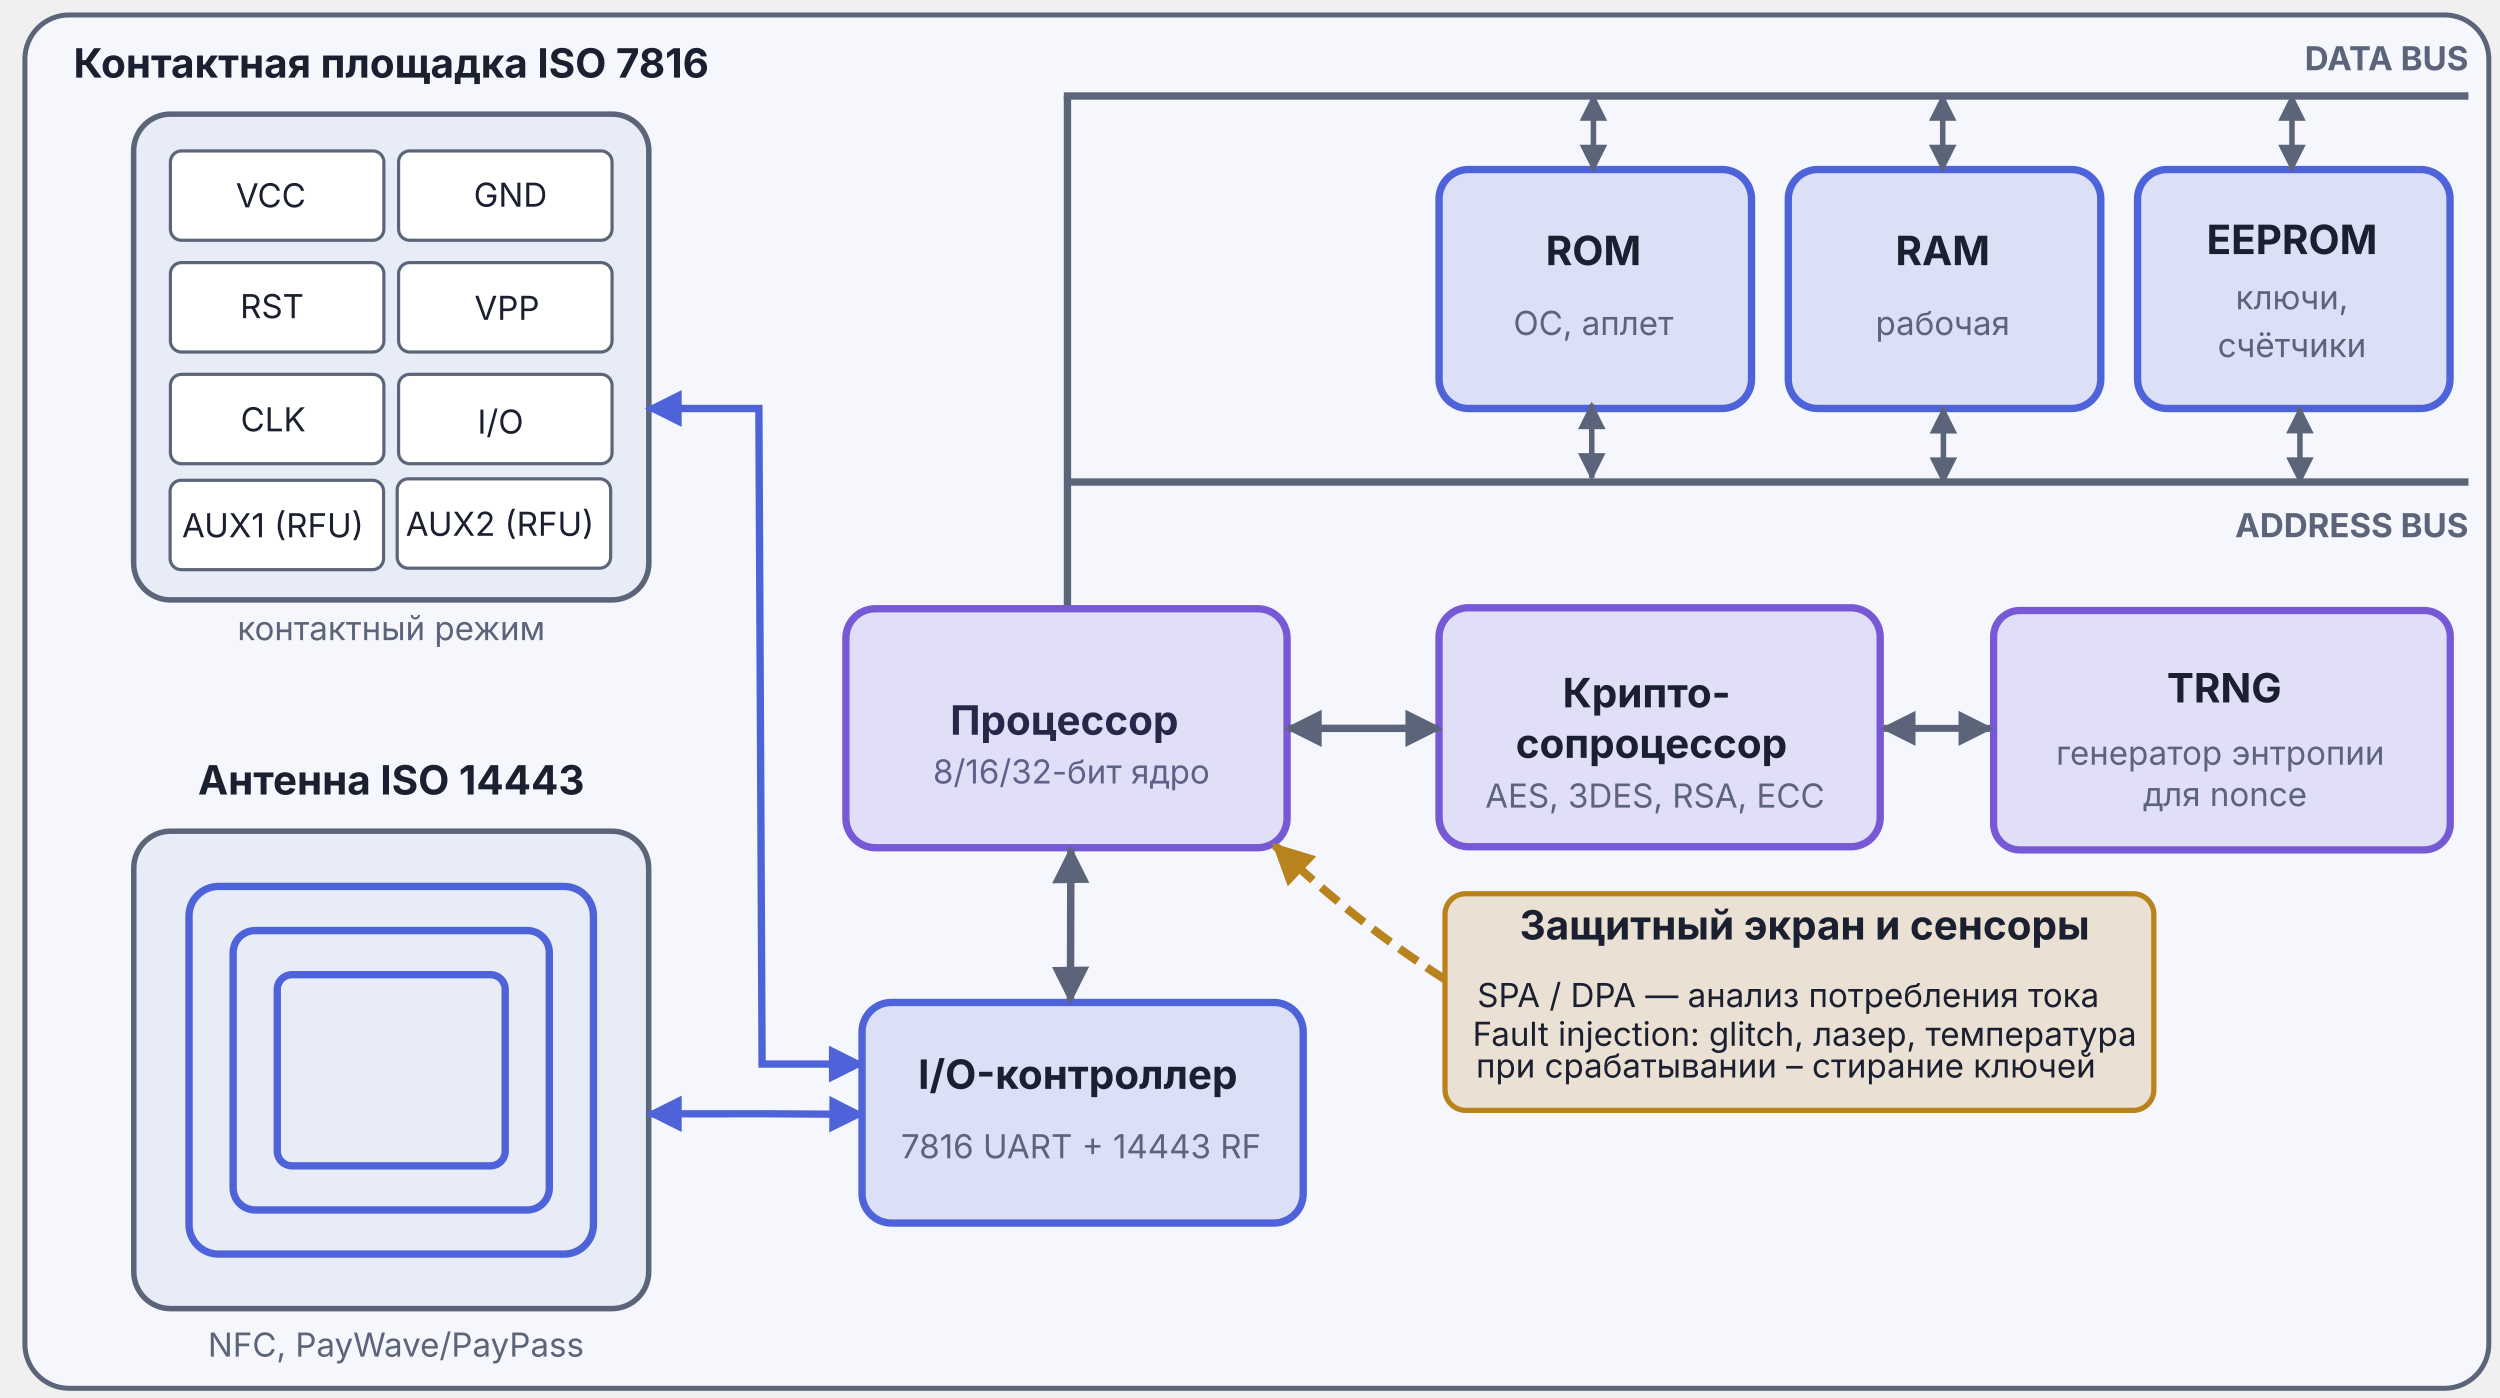
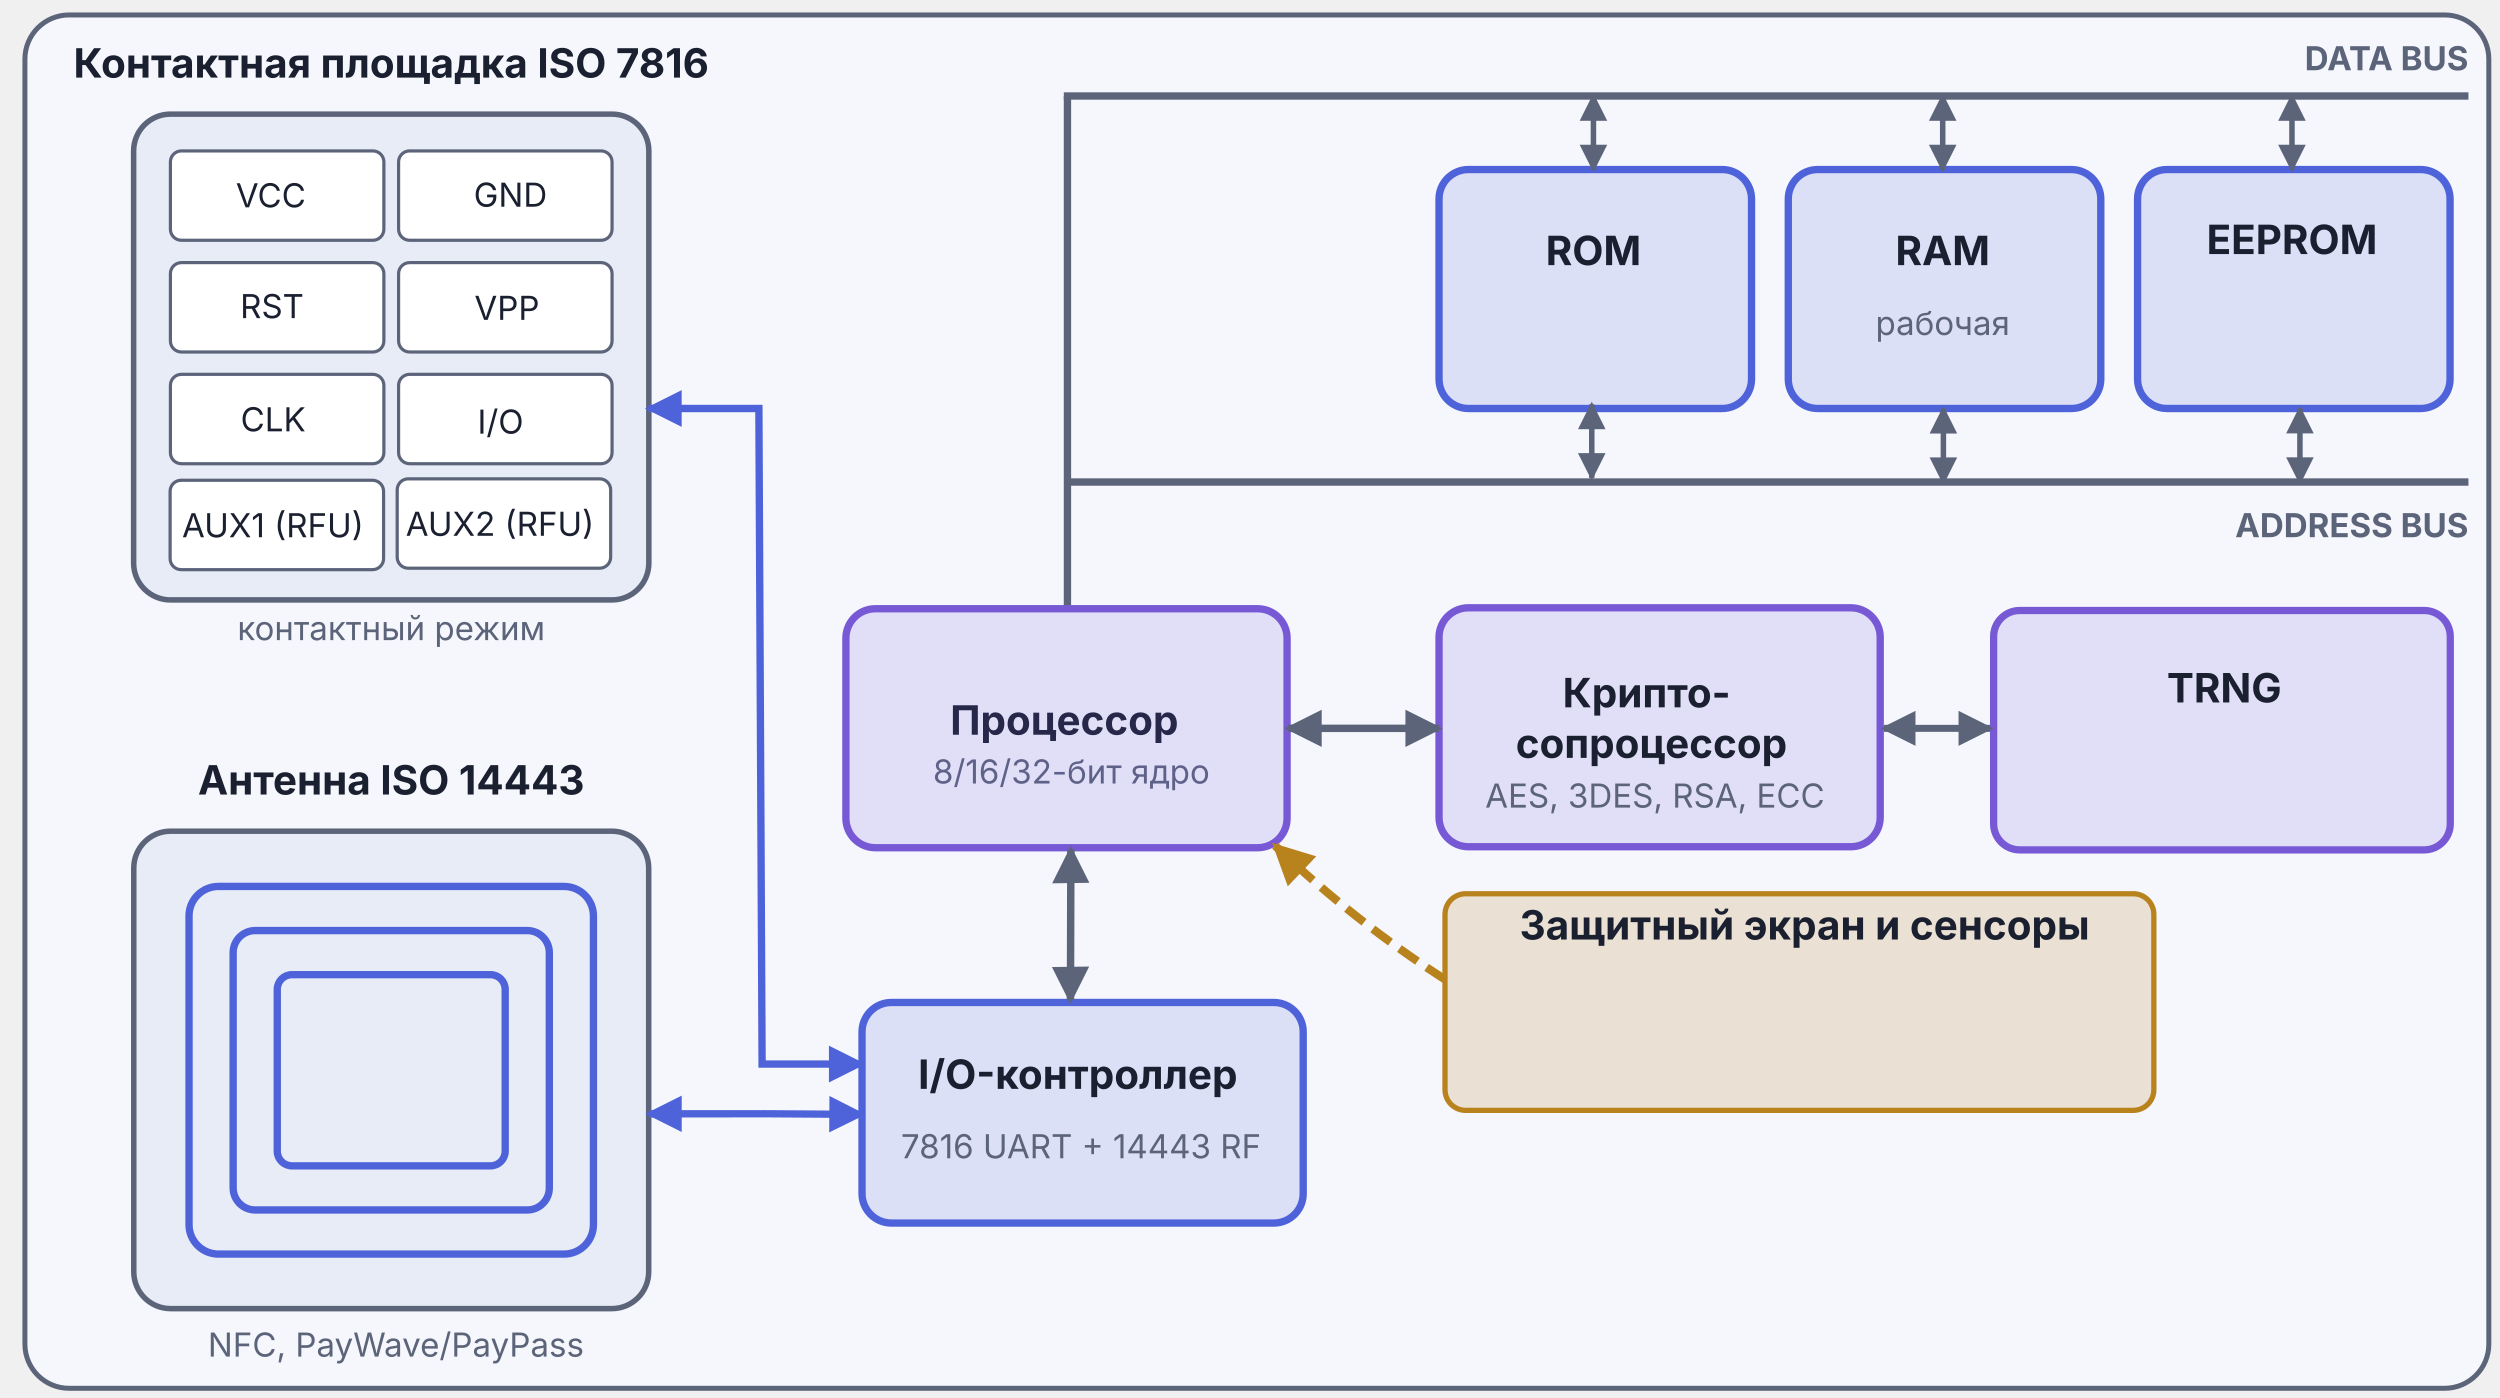
<svg xmlns="http://www.w3.org/2000/svg" xmlns:xlink="http://www.w3.org/1999/xlink" viewBox="0 0 680 380" width="680" height="380" version="1.1" id="svg45">
  <defs id="defs5">
    <marker id="arr-Muted" viewBox="0 0 10 10" refX="9" refY="5" markerWidth="5" markerHeight="5" orient="auto">
      <path d="M 0,0 10,5 0,10 Z" fill="#5c647a" id="path1" />
    </marker>
    <marker id="arr-Muted-s" viewBox="0 0 10 10" refX="1" refY="5" markerWidth="5" markerHeight="5" orient="auto">
      <path d="M 10,0 0,5 10,10 Z" fill="#5c647a" id="path2" />
    </marker>
    <marker id="arr-AccentA" viewBox="0 0 10 10" refX="9" refY="5" markerWidth="5" markerHeight="5" orient="auto">
      <path d="M 0,0 10,5 0,10 Z" fill="#4e63d9" id="path3" />
    </marker>
    <marker id="arr-AccentA-s" viewBox="0 0 10 10" refX="1" refY="5" markerWidth="5" markerHeight="5" orient="auto">
      <path d="M 10,0 0,5 10,10 Z" fill="#4e63d9" id="path4" />
    </marker>
    <marker id="arr-Warn" viewBox="0 0 10 10" refX="9" refY="5" markerWidth="5" markerHeight="5" orient="auto">
      <path d="M 0,0 10,5 0,10 Z" fill="#b8821c" id="path5" />
    </marker>
    <marker id="arr-Muted-s-5" viewBox="0 0 10 10" refX="1" refY="5" markerWidth="5" markerHeight="5" orient="auto">
      <path d="M 10,0 0,5 10,10 Z" fill="#5c647a" id="path2-2" />
    </marker>
    <marker id="arr-Muted-2" viewBox="0 0 10 10" refX="9" refY="5" markerWidth="5" markerHeight="5" orient="auto">
      <path d="M 0,0 10,5 0,10 Z" fill="#5c647a" id="path1-6" />
    </marker>
    <marker id="arr-Muted-s-8" viewBox="0 0 10 10" refX="1" refY="5" markerWidth="5" markerHeight="5" orient="auto">
      <path d="M 10,0 0,5 10,10 Z" fill="#5c647a" id="path2-4" />
    </marker>
    <marker id="arr-Muted-1" viewBox="0 0 10 10" refX="9" refY="5" markerWidth="5" markerHeight="5" orient="auto">
      <path d="M 0,0 10,5 0,10 Z" fill="#5c647a" id="path1-7" />
    </marker>
    <marker id="arr-Muted-s-8-7" viewBox="0 0 10 10" refX="1" refY="5" markerWidth="5" markerHeight="5" orient="auto">
      <path d="M 10,0 0,5 10,10 Z" fill="#5c647a" id="path2-4-7" />
    </marker>
    <marker id="arr-Muted-1-4" viewBox="0 0 10 10" refX="9" refY="5" markerWidth="5" markerHeight="5" orient="auto">
      <path d="M 0,0 10,5 0,10 Z" fill="#5c647a" id="path1-7-4" />
    </marker>
  </defs>
  <rect x="6.777" y="4.065" width="670.18" height="373.55" rx="12.003" fill="#f5f7fd" stroke="#5c647a" stroke-width="1.362" id="rect5" />
  <text x="106.415" y="21.112" text-anchor="middle" font-family="Inter, '-apple-system', BlinkMacSystemFont, 'Helvetica Neue', Arial, sans-serif" font-size="11px" font-weight="bold" fill="#1a2030" id="text6">Контактная площадка ISO 7816</text>
  <rect x="36.347" y="31.043" width="140.136" height="132.135" rx="10.01" fill="#e8ecf7" stroke="#5c647a" stroke-width="1.5" id="rect6" />
  <rect x="46.351" y="41.048" width="58.062" height="24.309" rx="3.003" fill="#ffffff" stroke="#5c647a" stroke-width="0.872" id="rect7" />
  <text x="73.667" y="56.39" text-anchor="middle" font-family="Inter, '-apple-system', BlinkMacSystemFont, 'Helvetica Neue', Arial, sans-serif" font-size="9px" fill="#1a2030" id="text7">VCC</text>
  <rect x="108.417" y="41.048" width="58.062" height="24.309" rx="3.003" fill="#ffffff" stroke="#5c647a" stroke-width="0.872" id="rect8" />
  <text x="138.845" y="56.231" text-anchor="middle" font-family="Inter, '-apple-system', BlinkMacSystemFont, 'Helvetica Neue', Arial, sans-serif" font-size="9px" fill="#1a2030" id="text8">GND</text>
  <rect x="46.351" y="71.434" width="58.062" height="24.309" rx="3.003" fill="#ffffff" stroke="#5c647a" stroke-width="0.872" id="rect9" />
  <text x="73.985" y="86.536" text-anchor="middle" font-family="Inter, '-apple-system', BlinkMacSystemFont, 'Helvetica Neue', Arial, sans-serif" font-size="9px" fill="#1a2030" id="text9">RST</text>
  <rect x="108.417" y="71.434" width="58.062" height="24.309" rx="3.003" fill="#ffffff" stroke="#5c647a" stroke-width="0.872" id="rect10" />
  <text x="137.892" y="87.013" text-anchor="middle" font-family="Inter, '-apple-system', BlinkMacSystemFont, 'Helvetica Neue', Arial, sans-serif" font-size="9px" fill="#1a2030" id="text10">VPP</text>
  <rect x="46.351" y="101.821" width="58.062" height="24.309" rx="3.003" fill="#ffffff" stroke="#5c647a" stroke-width="0.872" id="rect11" />
  <text x="74.302" y="117.318" text-anchor="middle" font-family="Inter, '-apple-system', BlinkMacSystemFont, 'Helvetica Neue', Arial, sans-serif" font-size="9px" fill="#1a2030" id="text11">CLK</text>
  <rect x="46.271" y="130.633" width="58.062" height="24.309" rx="3.003" fill="#ffffff" stroke="#5c647a" stroke-width="0.872" id="rect11-2" />
  <text x="74.223" y="146.13" text-anchor="middle" font-family="Inter, '-apple-system', BlinkMacSystemFont, 'Helvetica Neue', Arial, sans-serif" font-size="9px" fill="#1a2030" id="text11-3">AUX1 (RFU)</text>
  <rect x="108.036" y="130.243" width="58.062" height="24.309" rx="3.003" fill="#ffffff" stroke="#5c647a" stroke-width="0.872" id="rect11-7" />
  <text x="135.987" y="145.741" text-anchor="middle" font-family="Inter, '-apple-system', BlinkMacSystemFont, 'Helvetica Neue', Arial, sans-serif" font-size="9px" fill="#1a2030" id="text11-0">AUX2 (RFU)</text>
  <rect x="108.417" y="101.821" width="58.062" height="24.309" rx="3.003" fill="#ffffff" stroke="#5c647a" stroke-width="0.872" id="rect12" />
  <text x="136.143" y="117.954" text-anchor="middle" font-family="Inter, '-apple-system', BlinkMacSystemFont, 'Helvetica Neue', Arial, sans-serif" font-size="9px" fill="#1a2030" id="text12">I/O</text>
  <text x="106.415" y="174.112" text-anchor="middle" font-family="Inter, '-apple-system', BlinkMacSystemFont, 'Helvetica Neue', Arial, sans-serif" font-size="9px" fill="#5c647a" id="text13">контактный режим</text>
  <text x="106.415" y="216.112" text-anchor="middle" font-family="Inter, '-apple-system', BlinkMacSystemFont, 'Helvetica Neue', Arial, sans-serif" font-size="11px" font-weight="bold" fill="#1a2030" id="text14">Антенна ISO 14443</text>
  <rect x="36.387" y="226.084" width="140.055" height="129.858" rx="10.004" fill="#e8ecf7" stroke="#5c647a" stroke-width="1.5" id="rect14" />
  <rect x="51.415" y="241.112" width="110" height="100" rx="8" fill="none" stroke="#4e63d9" stroke-width="2" id="rect15" />
  <rect x="63.415" y="253.112" width="86" height="76" rx="6" fill="none" stroke="#4e63d9" stroke-width="2" id="rect16" />
  <rect x="75.415" y="265.112" width="62" height="52" rx="4" fill="none" stroke="#4e63d9" stroke-width="2" id="rect17" />
  <text x="107.689" y="369.003" text-anchor="middle" font-family="Inter, '-apple-system', BlinkMacSystemFont, 'Helvetica Neue', Arial, sans-serif" font-size="9px" fill="#5c647a" id="text17">NFC, PayWave/PayPass</text>
  <text x="289.505" y="199.841" text-anchor="middle" font-family="Inter, '-apple-system', BlinkMacSystemFont, 'Helvetica Neue', Arial, sans-serif" font-size="11px" font-weight="bold" fill="#1a2030" id="text18">Процессор</text>
  <text x="291.415" y="213.112" text-anchor="middle" font-family="Inter, '-apple-system', BlinkMacSystemFont, 'Helvetica Neue', Arial, sans-serif" font-size="9px" fill="#5c647a" id="text19">8/16/32-бит ядро</text>
  <rect x="234.471" y="272.671" width="120" height="60" rx="8" fill="#4e63d9" fill-opacity="0.15" stroke="#4e63d9" stroke-width="2" id="rect19" />
  <text x="293.161" y="296.169" text-anchor="middle" font-family="Inter, '-apple-system', BlinkMacSystemFont, 'Helvetica Neue', Arial, sans-serif" font-size="11px" font-weight="bold" fill="#1a2030" id="text20">I/O-контроллер</text>
  <text x="294.035" y="315.042" text-anchor="middle" font-family="Inter, '-apple-system', BlinkMacSystemFont, 'Helvetica Neue', Arial, sans-serif" font-size="9px" fill="#5c647a" id="text21">7816 UART + 14443 RF</text>
  <rect x="391.415" y="46.112" width="85" height="65" rx="8" fill="#4e63d9" fill-opacity="0.15" stroke="#4e63d9" stroke-width="2" id="rect21" />
  <text x="433.415" y="72.112" text-anchor="middle" font-family="Inter, '-apple-system', BlinkMacSystemFont, 'Helvetica Neue', Arial, sans-serif" font-size="11px" font-weight="bold" fill="#1a2030" id="text22">ROM</text>
-   <text x="433.415" y="91.112" text-anchor="middle" font-family="Inter, '-apple-system', BlinkMacSystemFont, 'Helvetica Neue', Arial, sans-serif" font-size="9px" fill="#5c647a" id="text23">ОС, аплет</text>
  <rect x="486.415" y="46.112" width="85" height="65" rx="8" fill="#4e63d9" fill-opacity="0.15" stroke="#4e63d9" stroke-width="2" id="rect23" />
  <text x="528.415" y="72.112" text-anchor="middle" font-family="Inter, '-apple-system', BlinkMacSystemFont, 'Helvetica Neue', Arial, sans-serif" font-size="11px" font-weight="bold" fill="#1a2030" id="text24">RAM</text>
  <text x="528.415" y="91.112" text-anchor="middle" font-family="Inter, '-apple-system', BlinkMacSystemFont, 'Helvetica Neue', Arial, sans-serif" font-size="9px" fill="#5c647a" id="text25">рабочая</text>
  <rect x="581.415" y="46.112" width="85" height="65" rx="8" fill="#4e63d9" fill-opacity="0.15" stroke="#4e63d9" stroke-width="2" id="rect25" />
  <text x="623.415" y="69.112" text-anchor="middle" font-family="Inter, '-apple-system', BlinkMacSystemFont, 'Helvetica Neue', Arial, sans-serif" font-size="11px" font-weight="bold" fill="#1a2030" id="text26">EEPROM</text>
-   <text x="623.415" y="84.112" text-anchor="middle" font-family="Inter, '-apple-system', BlinkMacSystemFont, 'Helvetica Neue', Arial, sans-serif" font-size="9px" fill="#5c647a" id="text27">ключи,</text>
-   <text x="623.415" y="97.112" text-anchor="middle" font-family="Inter, '-apple-system', BlinkMacSystemFont, 'Helvetica Neue', Arial, sans-serif" font-size="9px" fill="#5c647a" id="text28">счётчики</text>
  <line x1="289.356" y1="26.112" x2="671.415" y2="26.112" stroke="#5c647a" stroke-width="2.001" id="line28" />
  <text x="671.415" y="19.112" text-anchor="end" font-family="Inter, '-apple-system', BlinkMacSystemFont, 'Helvetica Neue', Arial, sans-serif" font-size="9px" font-weight="bold" fill="#5c647a" id="text29">DATA BUS</text>
  <line x1="433.415" y1="26.112" x2="433.415" y2="46.112" stroke="#5c647a" stroke-width="1.5" marker-end="url(#arr-Muted)" marker-start="url(#arr-Muted-s)" id="line29" />
  <line x1="432.96" y1="109.998" x2="432.96" y2="129.998" stroke="#5c647a" stroke-width="1.5" marker-end="url(#arr-Muted-2)" marker-start="url(#arr-Muted-s-5)" id="line29-7" style="marker-start:url(#arr-Muted-s-5);marker-end:url(#arr-Muted-2)" />
  <line x1="528.602" y1="111.17" x2="528.602" y2="131.17" stroke="#5c647a" stroke-width="1.5" marker-end="url(#arr-Muted-1)" marker-start="url(#arr-Muted-s-8)" id="line29-8" style="marker-start:url(#arr-Muted-s-8);marker-end:url(#arr-Muted-1)" />
  <line x1="625.581" y1="111.136" x2="625.581" y2="131.136" stroke="#5c647a" stroke-width="1.5" marker-end="url(#arr-Muted-1-4)" marker-start="url(#arr-Muted-s-8-7)" id="line29-8-1" style="marker-start:url(#arr-Muted-s-8-7);marker-end:url(#arr-Muted-1-4)" />
  <line x1="528.415" y1="26.112" x2="528.415" y2="46.112" stroke="#5c647a" stroke-width="1.5" marker-end="url(#arr-Muted)" marker-start="url(#arr-Muted-s)" id="line30" />
  <line x1="623.415" y1="26.112" x2="623.415" y2="46.112" stroke="#5c647a" stroke-width="1.5" marker-end="url(#arr-Muted)" marker-start="url(#arr-Muted-s)" id="line31" />
  <line x1="289.486" y1="131.112" x2="671.415" y2="131.112" stroke="#5c647a" stroke-width="2.006" id="line32" />
  <text x="671.415" y="146.112" text-anchor="end" font-family="Inter, '-apple-system', BlinkMacSystemFont, 'Helvetica Neue', Arial, sans-serif" font-size="9px" font-weight="bold" fill="#5c647a" id="text32">ADDRESS BUS</text>
  <line x1="290.346" y1="166.112" x2="290.346" y2="26.112" stroke="#5c647a" stroke-width="2" id="line36" />
  <rect x="391.415" y="165.316" width="120" height="65" rx="8" fill="#7759d6" fill-opacity="0.15" stroke="#7759d6" stroke-width="2" id="rect36" />
  <rect x="230.085" y="165.579" width="120" height="65" rx="8" fill="#7759d6" fill-opacity="0.15" stroke="#7759d6" stroke-width="2" id="rect36-5" />
  <text x="449.187" y="192.387" text-anchor="middle" font-family="Inter, '-apple-system', BlinkMacSystemFont, 'Helvetica Neue', Arial, sans-serif" font-size="11px" font-weight="bold" fill="#1a2030" id="text36" dx="0 0 0 0 0 0 0 0 0 0 0 0 0 0 0 0 0 -0.795">
    <tspan id="tspan45" x="449.187" y="192.387">Крипто-</tspan>
    <tspan id="tspan46" x="449.187" y="206.137">сопроцессор</tspan>
  </text>
  <text x="450.142" y="219.661" text-anchor="middle" font-family="Inter, '-apple-system', BlinkMacSystemFont, 'Helvetica Neue', Arial, sans-serif" font-size="9px" fill="#5c647a" id="text37">AES, 3DES, RSA, ECC</text>
  <rect x="542.266" y="166.054" width="124.207" height="65.116" rx="7.098" fill="#7759d6" fill-opacity="0.15" stroke="#7759d6" stroke-width="1.975" id="rect37" />
  <text x="604.997" y="191.062" text-anchor="middle" font-family="Inter, '-apple-system', BlinkMacSystemFont, 'Helvetica Neue', Arial, sans-serif" font-size="11px" font-weight="bold" fill="#1a2030" id="text38">TRNG</text>
-   <text x="605.187" y="208.007" text-anchor="middle" font-family="Inter, '-apple-system', BlinkMacSystemFont, 'Helvetica Neue', Arial, sans-serif" font-size="9px" fill="#5c647a" id="text39">
-     <tspan id="tspan1" x="605.187" y="208.007">генератор энтропии</tspan>
-     <tspan id="tspan2" x="605.187" y="219.257">для nonce</tspan>
-   </text>
  <line x1="350.39" y1="198.112" x2="391.39" y2="198.112" stroke="#5c647a" stroke-width="2.025" marker-end="url(#arr-Muted)" marker-start="url(#arr-Muted-s)" id="line39" />
  <line x1="512.444" y1="198.112" x2="541.291" y2="198.112" stroke="#5c647a" stroke-width="1.904" marker-end="url(#arr-Muted)" marker-start="url(#arr-Muted-s)" id="line40" />
  <rect x="393.043" y="243.098" width="192.802" height="58.918" rx="5.609" fill="#b8821c" fill-opacity="0.18" stroke="#b8821c" stroke-width="1.437" id="rect40" />
  <text x="490.854" y="255.557" text-anchor="middle" font-family="Inter, '-apple-system', BlinkMacSystemFont, 'Helvetica Neue', Arial, sans-serif" font-size="11px" font-weight="bold" fill="#1a2030" id="text40">Защитный экран и сенсоры</text>
-   <text x="486.398" y="273.92" text-anchor="middle" font-family="Inter, '-apple-system', BlinkMacSystemFont, 'Helvetica Neue', Arial, sans-serif" font-size="9px" fill="#1a2030" id="text41">SPA / DPA — анализ потребления тока</text>
-   <text x="490.854" y="284.464" text-anchor="middle" font-family="Inter, '-apple-system', BlinkMacSystemFont, 'Helvetica Neue', Arial, sans-serif" font-size="9px" fill="#1a2030" id="text42">Fault injection: glitch, лазер, температура</text>
-   <text x="485.761" y="293.097" text-anchor="middle" font-family="Inter, '-apple-system', BlinkMacSystemFont, 'Helvetica Neue', Arial, sans-serif" font-size="9px" fill="#1a2030" id="text43">при срабатывании – стирание ключей</text>
  <path d="M 393.058,266.425 Q 368.715,250.829 346.806,230.035" fill="none" stroke="#b8821c" stroke-width="2.25" stroke-dasharray="6, 3" marker-end="url(#arr-Warn)" id="path43" />
  <path d="m 176.415,111.112 h 30 l 0.873,178.311 h 27.183" fill="none" stroke="#4e63d9" stroke-width="2" marker-end="url(#arr-AccentA)" marker-start="url(#arr-AccentA-s)" id="path44" />
  <path d="m 176.506,302.953 h 20.785 l 10.769,-0.015 26.431,0.175" fill="none" stroke="#4e63d9" stroke-width="1.982" marker-end="url(#arr-AccentA)" marker-start="url(#arr-AccentA-s)" id="path45" />
  <use x="0" y="0" xlink:href="#line39" id="use1" transform="matrix(-0.00265022,0.9999054,-1.000131,0.01375466,490.3409,-121.9978)" />
</svg>
